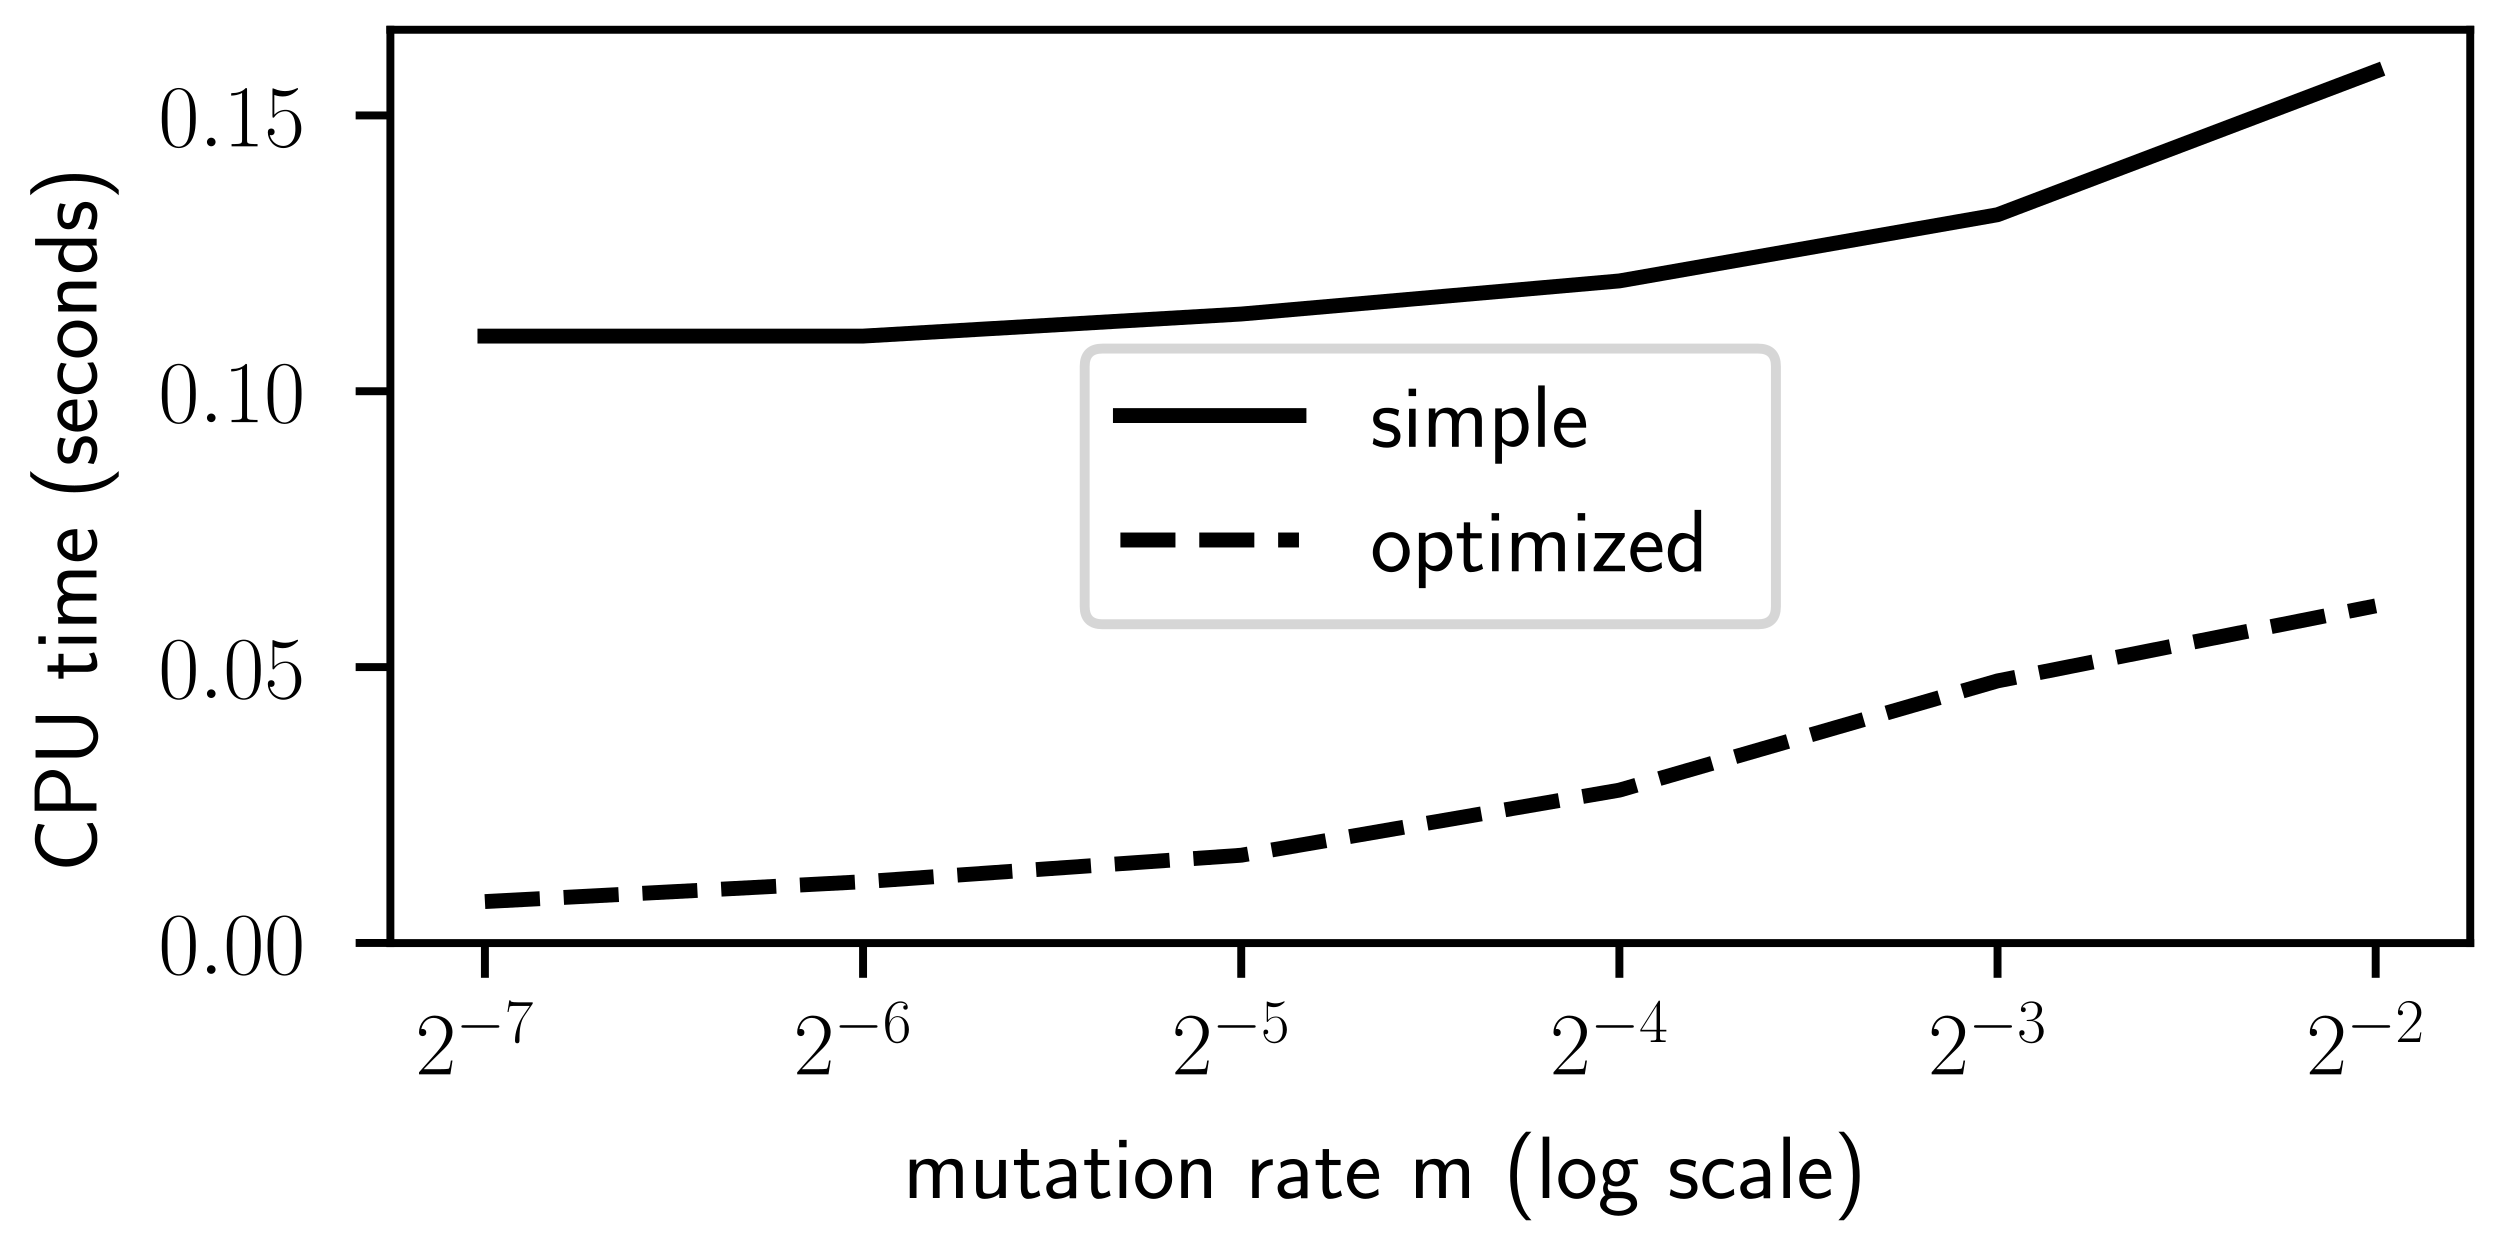
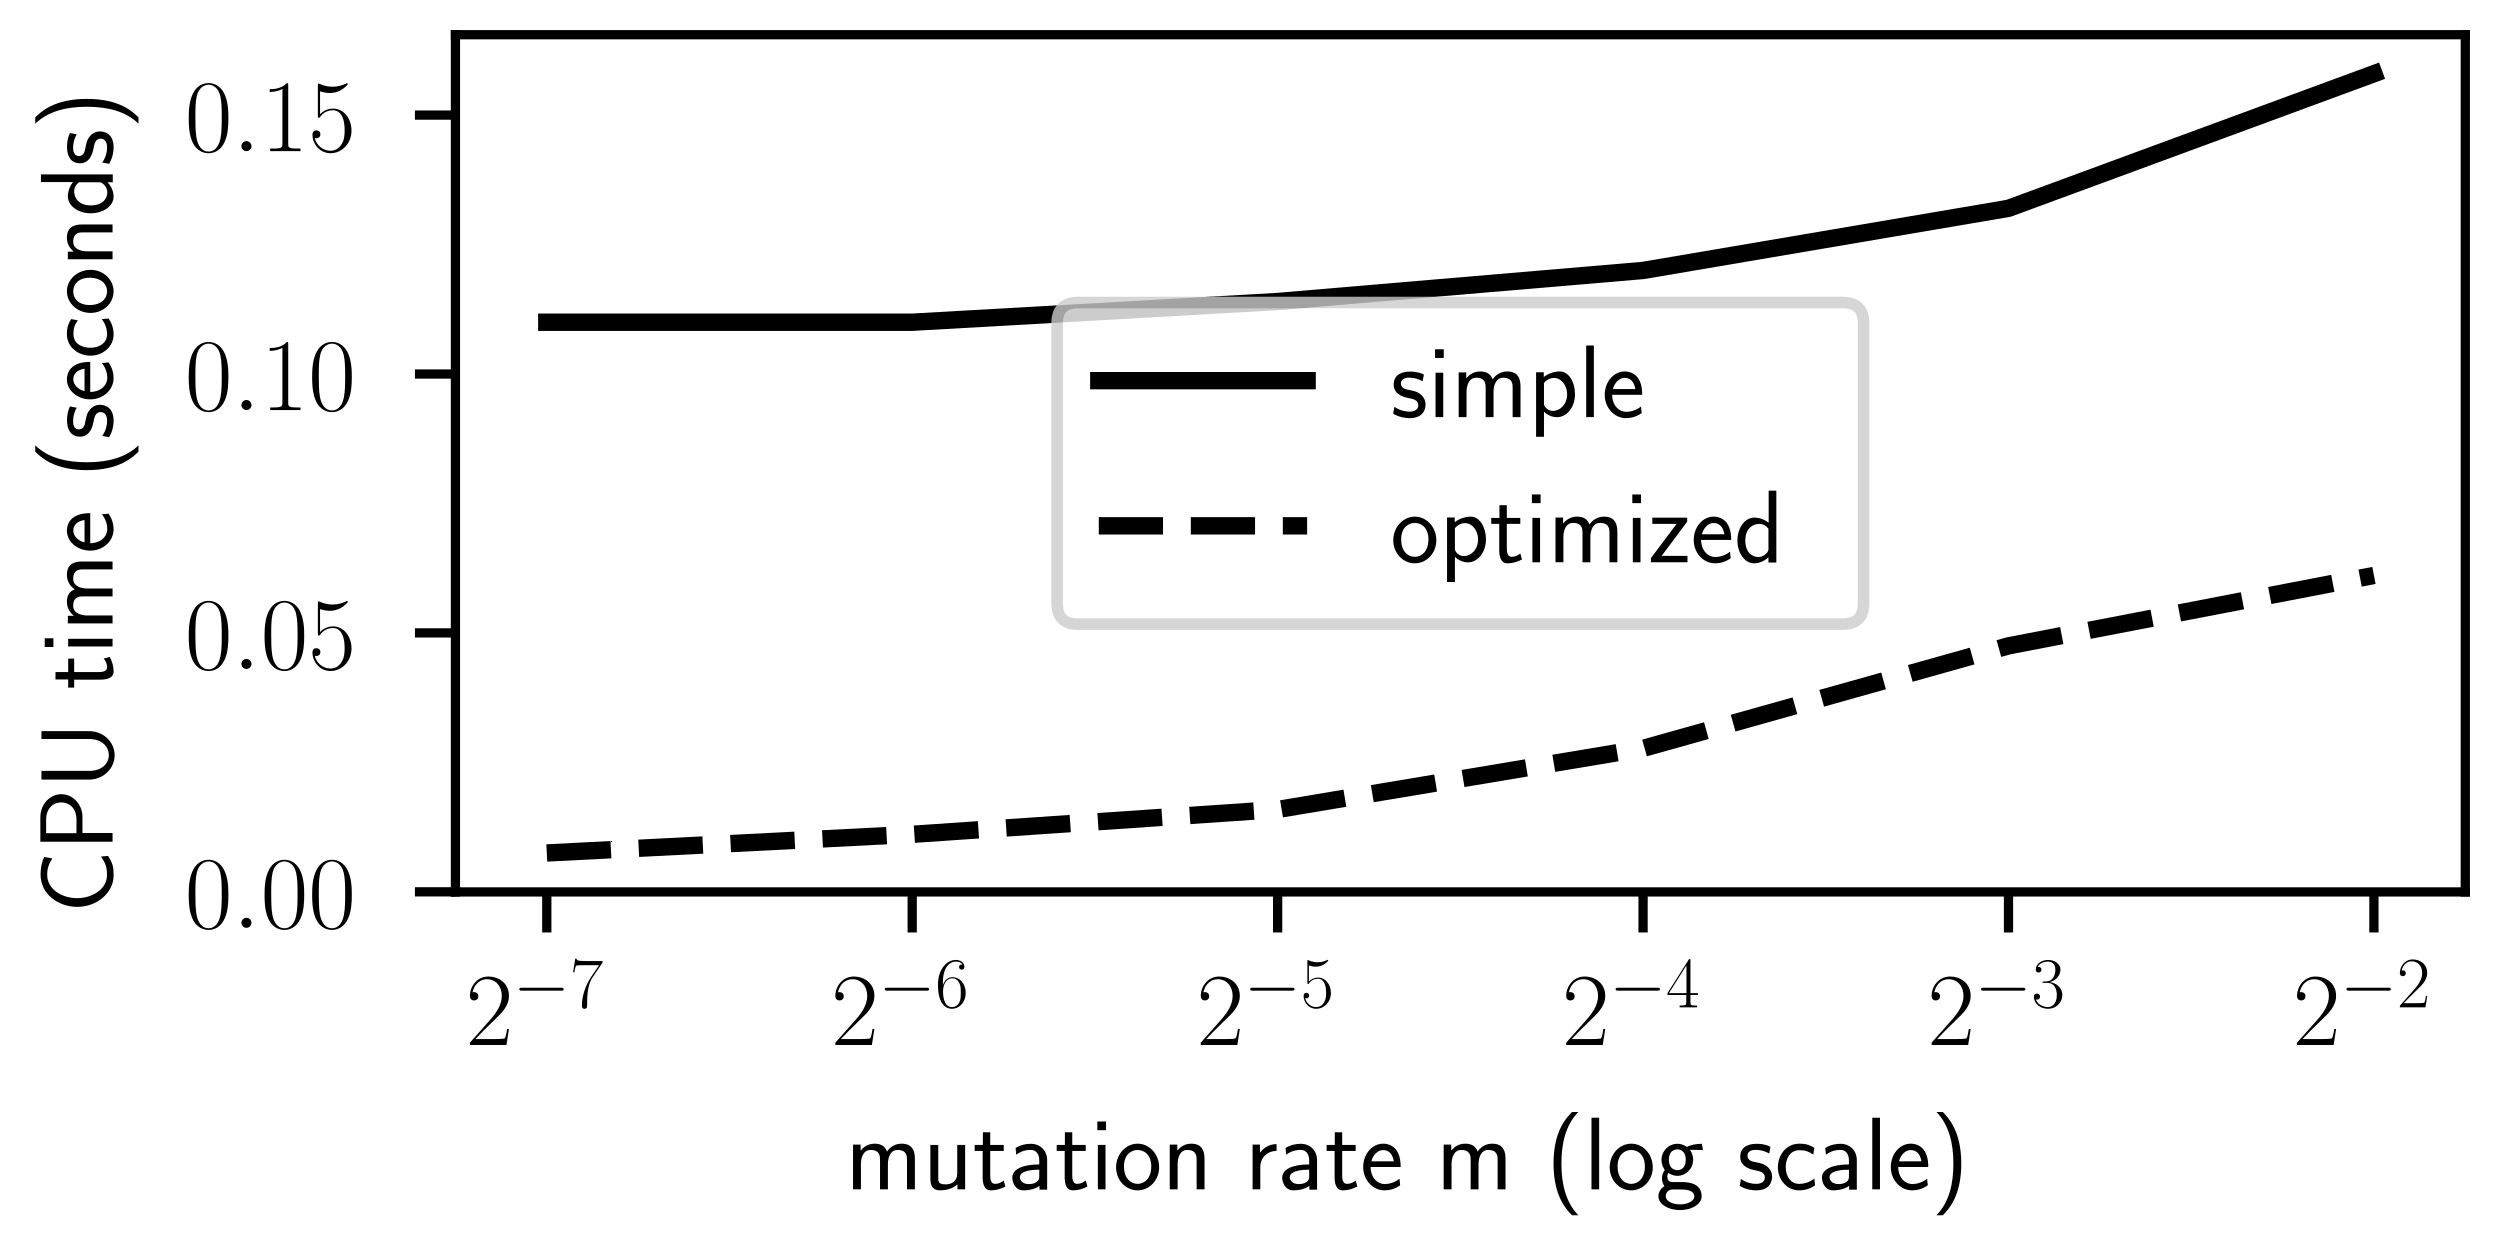
- <svg xmlns="http://www.w3.org/2000/svg" xmlns:xlink="http://www.w3.org/1999/xlink" width="252pt" height="126pt" viewBox="0 0 252 126" version="1.1">
+ <svg xmlns="http://www.w3.org/2000/svg" xmlns:xlink="http://www.w3.org/1999/xlink" width="216pt" height="108pt" viewBox="0 0 216 108" version="1.1">
  <defs>
    <style type="text/css">*{stroke-linejoin: round; stroke-linecap: butt}</style>
  </defs>
  <g id="figure_1">
    <g id="patch_1">
-       <path d="M 0 126  L 252 126  L 252 0  L 0 0  z " style="fill: #ffffff" />
+       <path d="M 0 108  L 216 108  L 216 0  L 0 0  z " style="fill: #ffffff" />
    </g>
    <g id="axes_1">
      <g id="patch_2">
-         <path d="M 39.35 95.063  L 249 95.063  L 249 3  L 39.35 3  z " style="fill: #ffffff" />
+         <path d="M 39.35 77.063  L 213 77.063  L 213 3  L 39.35 3  z " style="fill: #ffffff" />
      </g>
      <g id="matplotlib.axis_1">
        <g id="xtick_1">
          <g id="line2d_1">
            <defs>
-               <path id="mde8492bac4" d="M 0 0  L 0 3.5  " style="stroke: #000000; stroke-width: 0.8" />
-             </defs>
-             <g>
-               <use xlink:href="#mde8492bac4" x="48.879" y="95.063" style="stroke: #000000; stroke-width: 0.8" />
+               <path id="m9dd9627579" d="M 0 0  L 0 3.5  " style="stroke: #000000; stroke-width: 0.8" />
+             </defs>
+             <g>
+               <use xlink:href="#m9dd9627579" x="47.243" y="77.063" style="stroke: #000000; stroke-width: 0.8" />
            </g>
          </g>
          <g id="text_1">
-             <g transform="translate(41.8707 108.2899) scale(0.09 -0.09)">
+             <g transform="translate(40.23434 90.28992) scale(0.09 -0.09)">
              <defs>
                <path id="CMR17-32" d="M 2669 989  L 2554 989  C 2490 536 2438 459 2413 420  C 2381 369 1920 369 1830 369  L 602 369  C 832 619 1280 1072 1824 1597  C 2214 1967 2669 2402 2669 3035  C 2669 3790 2067 4224 1395 4224  C 691 4224 262 3604 262 3030  C 262 2780 448 2748 525 2748  C 589 2748 781 2787 781 3010  C 781 3207 614 3264 525 3264  C 486 3264 448 3258 422 3245  C 544 3790 915 4058 1306 4058  C 1862 4058 2227 3617 2227 3035  C 2227 2479 1901 2000 1536 1584  L 262 146  L 262 0  L 2515 0  L 2669 989  z " transform="scale(0.015625)" />
                <path id="CMSY10-0" d="M 4218 1472  C 4326 1472 4442 1472 4442 1600  C 4442 1728 4326 1728 4218 1728  L 755 1728  C 646 1728 531 1728 531 1600  C 531 1472 646 1472 755 1472  L 4218 1472  z " transform="scale(0.015625)" />
                <path id="CMR17-37" d="M 2886 3941  L 2886 4081  L 1382 4081  C 634 4081 621 4165 595 4288  L 480 4288  L 294 3094  L 410 3094  C 429 3215 474 3540 550 3661  C 589 3712 1062 3712 1171 3712  L 2579 3712  L 1869 2661  C 1395 1954 1069 999 1069 165  C 1069 89 1069 -128 1299 -128  C 1530 -128 1530 89 1530 171  L 1530 465  C 1530 1508 1709 2196 2003 2636  L 2886 3941  z " transform="scale(0.015625)" />
              </defs>
              <use xlink:href="#CMR17-32" transform="scale(0.996264)" />
              <use xlink:href="#CMSY10-0" transform="translate(45.69048 36.15364) scale(0.697382)" />
              <use xlink:href="#CMR17-37" transform="translate(99.93147 36.15364) scale(0.697382)" />
            </g>
          </g>
        </g>
        <g id="xtick_2">
          <g id="line2d_2">
            <g>
-               <use xlink:href="#mde8492bac4" x="86.997" y="95.063" style="stroke: #000000; stroke-width: 0.8" />
+               <use xlink:href="#m9dd9627579" x="78.815" y="77.063" style="stroke: #000000; stroke-width: 0.8" />
            </g>
          </g>
          <g id="text_2">
-             <g transform="translate(79.98893 108.2899) scale(0.09 -0.09)">
+             <g transform="translate(71.80711 90.28992) scale(0.09 -0.09)">
              <defs>
                <path id="CMR17-36" d="M 678 2176  C 678 3690 1395 4032 1811 4032  C 1946 4032 2272 4009 2400 3776  C 2298 3776 2106 3776 2106 3553  C 2106 3381 2246 3323 2336 3323  C 2394 3323 2566 3348 2566 3560  C 2566 3954 2246 4179 1805 4179  C 1043 4179 243 3390 243 1984  C 243 253 966 -128 1478 -128  C 2099 -128 2688 427 2688 1283  C 2688 2081 2170 2662 1517 2662  C 1126 2662 838 2407 678 1960  L 678 2176  z M 1478 25  C 691 25 691 1200 691 1436  C 691 1896 909 2560 1504 2560  C 1613 2560 1926 2560 2138 2120  C 2253 1870 2253 1609 2253 1289  C 2253 944 2253 690 2118 434  C 1978 171 1773 25 1478 25  z " transform="scale(0.015625)" />
              </defs>
              <use xlink:href="#CMR17-32" transform="scale(0.996264)" />
              <use xlink:href="#CMSY10-0" transform="translate(45.69048 36.15364) scale(0.697382)" />
              <use xlink:href="#CMR17-36" transform="translate(99.93147 36.15364) scale(0.697382)" />
            </g>
          </g>
        </g>
        <g id="xtick_3">
          <g id="line2d_3">
            <g>
-               <use xlink:href="#mde8492bac4" x="125.116" y="95.063" style="stroke: #000000; stroke-width: 0.8" />
+               <use xlink:href="#m9dd9627579" x="110.388" y="77.063" style="stroke: #000000; stroke-width: 0.8" />
            </g>
          </g>
          <g id="text_3">
-             <g transform="translate(118.1072 108.2899) scale(0.09 -0.09)">
+             <g transform="translate(103.3799 90.28992) scale(0.09 -0.09)">
              <defs>
                <path id="CMR17-35" d="M 730 3692  C 794 3666 1056 3584 1325 3584  C 1920 3584 2246 3911 2432 4100  C 2432 4157 2432 4192 2394 4192  C 2387 4192 2374 4192 2323 4163  C 2099 4058 1837 3973 1517 3973  C 1325 3973 1037 3999 723 4139  C 653 4171 640 4171 634 4171  C 602 4171 595 4164 595 4037  L 595 2203  C 595 2089 595 2057 659 2057  C 691 2057 704 2070 736 2114  C 941 2401 1222 2522 1542 2522  C 1766 2522 2246 2382 2246 1289  C 2246 1085 2246 715 2054 421  C 1894 159 1645 25 1370 25  C 947 25 518 320 403 814  C 429 807 480 795 506 795  C 589 795 749 840 749 1038  C 749 1210 627 1280 506 1280  C 358 1280 262 1190 262 1011  C 262 454 704 -128 1382 -128  C 2042 -128 2669 440 2669 1264  C 2669 2030 2170 2624 1549 2624  C 1222 2624 947 2503 730 2274  L 730 3692  z " transform="scale(0.015625)" />
              </defs>
              <use xlink:href="#CMR17-32" transform="scale(0.996264)" />
              <use xlink:href="#CMSY10-0" transform="translate(45.69048 36.15364) scale(0.697382)" />
              <use xlink:href="#CMR17-35" transform="translate(99.93147 36.15364) scale(0.697382)" />
            </g>
          </g>
        </g>
        <g id="xtick_4">
          <g id="line2d_4">
            <g>
-               <use xlink:href="#mde8492bac4" x="163.234" y="95.063" style="stroke: #000000; stroke-width: 0.8" />
+               <use xlink:href="#m9dd9627579" x="141.961" y="77.063" style="stroke: #000000; stroke-width: 0.8" />
            </g>
          </g>
          <g id="text_4">
-             <g transform="translate(156.2254 108.2899) scale(0.09 -0.09)">
+             <g transform="translate(134.9527 90.28992) scale(0.09 -0.09)">
              <defs>
                <path id="CMR17-34" d="M 2150 4122  C 2150 4256 2144 4256 2029 4256  L 128 1254  L 128 1088  L 1779 1088  L 1779 457  C 1779 224 1766 160 1318 160  L 1197 160  L 1197 0  C 1402 0 1747 0 1965 0  C 2182 0 2528 0 2733 0  L 2733 160  L 2611 160  C 2163 160 2150 224 2150 457  L 2150 1088  L 2803 1088  L 2803 1254  L 2150 1254  L 2150 4122  z M 1798 3703  L 1798 1254  L 256 1254  L 1798 3703  z " transform="scale(0.015625)" />
              </defs>
              <use xlink:href="#CMR17-32" transform="scale(0.996264)" />
              <use xlink:href="#CMSY10-0" transform="translate(45.69048 36.15364) scale(0.697382)" />
              <use xlink:href="#CMR17-34" transform="translate(99.93147 36.15364) scale(0.697382)" />
            </g>
          </g>
        </g>
        <g id="xtick_5">
          <g id="line2d_5">
            <g>
-               <use xlink:href="#mde8492bac4" x="201.352" y="95.063" style="stroke: #000000; stroke-width: 0.8" />
+               <use xlink:href="#m9dd9627579" x="173.534" y="77.063" style="stroke: #000000; stroke-width: 0.8" />
            </g>
          </g>
          <g id="text_5">
-             <g transform="translate(194.3436 108.2899) scale(0.09 -0.09)">
+             <g transform="translate(166.5254 90.28992) scale(0.09 -0.09)">
              <defs>
                <path id="CMR17-33" d="M 1414 2157  C 1984 2157 2234 1662 2234 1090  C 2234 320 1824 25 1453 25  C 1114 25 563 194 390 693  C 422 680 454 680 486 680  C 640 680 755 782 755 948  C 755 1133 614 1216 486 1216  C 378 1216 211 1165 211 926  C 211 335 787 -128 1466 -128  C 2176 -128 2720 430 2720 1085  C 2720 1707 2208 2157 1600 2227  C 2086 2328 2554 2756 2554 3329  C 2554 3820 2048 4179 1472 4179  C 890 4179 378 3829 378 3329  C 378 3110 544 3072 627 3072  C 762 3072 877 3155 877 3321  C 877 3486 762 3569 627 3569  C 602 3569 570 3569 544 3557  C 730 3959 1235 4032 1459 4032  C 1683 4032 2106 3925 2106 3320  C 2106 3143 2080 2828 1862 2550  C 1670 2304 1453 2304 1242 2284  C 1210 2284 1062 2269 1037 2269  C 992 2263 966 2257 966 2208  C 966 2163 973 2157 1101 2157  L 1414 2157  z " transform="scale(0.015625)" />
              </defs>
              <use xlink:href="#CMR17-32" transform="scale(0.996264)" />
              <use xlink:href="#CMSY10-0" transform="translate(45.69048 36.15364) scale(0.697382)" />
              <use xlink:href="#CMR17-33" transform="translate(99.93147 36.15364) scale(0.697382)" />
            </g>
          </g>
        </g>
        <g id="xtick_6">
          <g id="line2d_6">
            <g>
-               <use xlink:href="#mde8492bac4" x="239.47" y="95.063" style="stroke: #000000; stroke-width: 0.8" />
+               <use xlink:href="#m9dd9627579" x="205.107" y="77.063" style="stroke: #000000; stroke-width: 0.8" />
            </g>
          </g>
          <g id="text_6">
-             <g transform="translate(232.4618 108.2899) scale(0.09 -0.09)">
+             <g transform="translate(198.0982 90.28992) scale(0.09 -0.09)">
              <use xlink:href="#CMR17-32" transform="scale(0.996264)" />
              <use xlink:href="#CMSY10-0" transform="translate(45.69048 36.15364) scale(0.697382)" />
              <use xlink:href="#CMR17-32" transform="translate(99.93147 36.15364) scale(0.697382)" />
            </g>
          </g>
        </g>
        <g id="text_7">
-           <g transform="translate(91.0389 120.7582) scale(0.09 -0.09)">
+           <g transform="translate(73.0389 102.7582) scale(0.09 -0.09)">
            <defs>
              <path id="CMSS17-6d" d="M 4288 1877  C 4288 2308 4179 2816 3462 2816  C 2982 2816 2694 2516 2566 2331  C 2451 2670 2182 2816 1798 2816  C 1363 2816 1088 2568 941 2389  L 941 2758  L 474 2758  L 474 0  L 960 0  L 960 1559  C 960 1939 1101 2428 1555 2428  C 2138 2428 2138 2016 2138 1829  L 2138 0  L 2624 0  L 2624 1559  C 2624 1939 2765 2428 3219 2428  C 3802 2428 3802 2016 3802 1829  L 3802 0  L 4288 0  L 4288 1877  z " transform="scale(0.015625)" />
              <path id="CMSS17-75" d="M 2618 2739  L 2131 2739  L 2131 972  C 2131 498 1786 306 1421 306  C 998 306 960 447 960 709  L 960 2739  L 474 2739  L 474 678  C 474 179 646 -64 1088 -64  C 1306 -64 1798 -13 2144 306  L 2144 0  L 2618 0  L 2618 2739  z " transform="scale(0.015625)" />
              <path id="CMSS17-74" d="M 1069 2368  L 1901 2368  L 1901 2737  L 1069 2737  L 1069 3520  L 614 3520  L 614 2737  L 109 2737  L 109 2368  L 602 2368  L 602 749  C 602 384 685 -64 1107 -64  C 1427 -64 1722 25 2003 172  L 1901 548  C 1747 414 1562 337 1363 337  C 1082 337 1069 696 1069 856  L 1069 2368  z " transform="scale(0.015625)" />
              <path id="CMSS17-61" d="M 2406 1791  C 2406 2392 1978 2808 1402 2808  C 1120 2808 813 2757 461 2553  L 499 2135  C 659 2248 934 2432 1395 2432  C 1722 2432 1920 2180 1920 1782  L 1920 1536  C 896 1536 256 1238 256 726  C 256 461 416 -64 947 -64  C 1043 -64 1562 -64 1933 217  L 1933 -19  L 2406 -19  L 2406 1791  z M 1920 816  C 1920 701 1920 548 1728 434  C 1562 325 1350 325 1261 325  C 941 325 723 511 723 744  C 723 1211 1722 1211 1920 1211  L 1920 816  z " transform="scale(0.015625)" />
              <path id="CMSS17-69" d="M 979 4183  L 442 4183  L 442 3648  L 979 3648  L 979 4183  z M 947 2739  L 474 2739  L 474 0  L 947 0  L 947 2739  z " transform="scale(0.015625)" />
              <path id="CMSS17-6f" d="M 2829 1356  C 2829 2176 2221 2816 1504 2816  C 768 2816 173 2157 173 1356  C 173 544 787 -64 1498 -64  C 2227 -64 2829 563 2829 1356  z M 1504 337  C 1050 337 659 709 659 1408  C 659 2151 1114 2427 1498 2427  C 1914 2427 2342 2126 2342 1408  C 2342 683 1926 337 1504 337  z " transform="scale(0.015625)" />
              <path id="CMSS17-6e" d="M 2618 1877  C 2618 2283 2522 2816 1798 2816  C 1389 2816 1120 2606 941 2389  L 941 2758  L 474 2758  L 474 0  L 960 0  L 960 1559  C 960 1964 1114 2428 1549 2428  C 2112 2428 2131 2048 2131 1829  L 2131 0  L 2618 0  L 2618 1877  z " transform="scale(0.015625)" />
              <path id="CMSS17-72" d="M 954 1363  C 954 1965 1395 2368 1958 2368  L 1958 2789  C 1549 2789 1165 2585 934 2253  L 934 2758  L 480 2758  L 480 0  L 954 0  L 954 1363  z " transform="scale(0.015625)" />
              <path id="CMSS17-65" d="M 2502 1377  C 2502 1590 2490 2003 2285 2345  C 2061 2713 1696 2816 1421 2816  C 755 2816 192 2188 192 1375  C 192 582 774 -64 1510 -64  C 1798 -64 2150 19 2470 248  C 2470 274 2458 414 2451 420  C 2451 433 2432 630 2432 656  C 2125 407 1773 325 1517 325  C 1107 325 666 667 646 1377  L 2502 1377  z M 698 1728  C 781 2084 1062 2421 1421 2421  C 1517 2421 1965 2421 2080 1728  L 698 1728  z " transform="scale(0.015625)" />
              <path id="CMSS17-28" d="M 1613 4768  C 1267 4417 474 3601 474 1588  C 474 -433 1267 -1243 1613 -1600  L 2003 -1600  C 1216 -784 960 357 960 1581  C 960 2798 1203 3946 2003 4768  L 1613 4768  z " transform="scale(0.015625)" />
              <path id="CMSS17-6c" d="M 947 4416  L 474 4416  L 474 0  L 947 0  L 947 4416  z " transform="scale(0.015625)" />
              <path id="CMSS17-67" d="M 2848 2808  C 2483 2808 2170 2738 1914 2617  C 1702 2777 1485 2808 1338 2808  C 781 2808 358 2349 358 1814  C 358 1468 550 1207 563 1195  C 448 1035 384 863 384 672  C 384 448 474 289 544 200  C 211 -3 166 -314 166 -435  C 166 -898 749 -1280 1498 -1280  C 2253 -1280 2835 -898 2835 -428  C 2835 448 1856 448 1587 448  L 1069 448  C 973 448 717 448 717 791  C 717 921 774 1004 781 1010  C 877 940 1075 832 1338 832  C 1869 832 2310 1278 2310 1827  C 2310 2132 2170 2355 2112 2432  L 2131 2432  C 2150 2432 2419 2432 2515 2432  C 2720 2432 2739 2429 2918 2419  L 2848 2808  z M 1338 1182  C 1120 1182 813 1315 813 1823  C 813 2375 1165 2464 1331 2464  C 1549 2464 1856 2331 1856 1823  C 1856 1271 1504 1182 1338 1182  z M 1581 -10  C 1734 -10 2381 -10 2381 -442  C 2381 -714 1984 -929 1504 -929  C 1018 -929 621 -720 621 -435  C 621 -403 621 -10 1062 -10  L 1581 -10  z " transform="scale(0.015625)" />
              <path id="CMSS17-73" d="M 2061 2627  C 1683 2807 1389 2807 1197 2807  C 742 2807 198 2648 198 2003  C 198 1359 902 1218 1094 1179  C 1389 1122 1715 1058 1715 740  C 1715 337 1254 337 1171 337  C 915 337 563 407 243 638  L 166 210  C 531 0 883 -64 1178 -64  C 1965 -64 2163 416 2163 781  C 2163 1094 1984 1305 1862 1401  C 1651 1568 1574 1587 1050 1696  C 960 1709 646 1779 646 2066  C 646 2432 1050 2432 1139 2432  C 1555 2432 1811 2303 1984 2208  L 2061 2627  z " transform="scale(0.015625)" />
              <path id="CMSS17-63" d="M 2464 2541  C 2464 2585 2170 2714 2093 2739  C 1882 2816 1613 2816 1542 2816  C 710 2816 211 2093 211 1363  C 211 595 768 -64 1517 -64  C 1946 -64 2253 76 2502 242  L 2464 664  C 2189 453 1869 337 1523 337  C 1024 337 698 774 698 1369  C 698 1831 909 2414 1549 2414  C 1901 2414 2099 2343 2394 2145  L 2464 2541  z " transform="scale(0.015625)" />
              <path id="CMSS17-29" d="M 723 -1600  C 1069 -1249 1862 -433 1862 1581  C 1862 3601 1069 4411 723 4768  L 333 4768  C 1120 3952 1376 2811 1376 1588  C 1376 370 1133 -778 333 -1600  L 723 -1600  z " transform="scale(0.015625)" />
            </defs>
            <use xlink:href="#CMSS17-6d" transform="scale(0.996264)" />
            <use xlink:href="#CMSS17-75" transform="translate(74.22925 0) scale(0.996264)" />
            <use xlink:href="#CMSS17-74" transform="translate(122.4342 0) scale(0.996264)" />
            <use xlink:href="#CMSS17-61" transform="translate(156.2658 0) scale(0.996264)" />
            <use xlink:href="#CMSS17-74" transform="translate(201.1877 0) scale(0.996264)" />
            <use xlink:href="#CMSS17-69" transform="translate(235.0193 0) scale(0.996264)" />
            <use xlink:href="#CMSS17-6f" transform="translate(257.2 0) scale(0.996264)" />
            <use xlink:href="#CMSS17-6e" transform="translate(304.0436 0) scale(0.996264)" />
            <use xlink:href="#CMSS17-72" transform="translate(383.4777 0) scale(0.996264)" />
            <use xlink:href="#CMSS17-61" transform="translate(415.3874 0) scale(0.996264)" />
            <use xlink:href="#CMSS17-74" transform="translate(460.3093 0) scale(0.996264)" />
            <use xlink:href="#CMSS17-65" transform="translate(494.1409 0) scale(0.996264)" />
            <use xlink:href="#CMSS17-6d" transform="translate(567.0088 0) scale(0.996264)" />
            <use xlink:href="#CMSS17-28" transform="translate(672.4672 0) scale(0.996264)" />
            <use xlink:href="#CMSS17-6c" transform="translate(708.9011 0) scale(0.996264)" />
            <use xlink:href="#CMSS17-6f" transform="translate(731.0819 0) scale(0.996264)" />
            <use xlink:href="#CMSS17-67" transform="translate(777.9255 0) scale(0.996264)" />
            <use xlink:href="#CMSS17-73" transform="translate(855.9982 0) scale(0.996264)" />
            <use xlink:href="#CMSS17-63" transform="translate(891.9118 0) scale(0.996264)" />
            <use xlink:href="#CMSS17-61" transform="translate(933.5506 0) scale(0.996264)" />
            <use xlink:href="#CMSS17-6c" transform="translate(978.4725 0) scale(0.996264)" />
            <use xlink:href="#CMSS17-65" transform="translate(1000.653 0) scale(0.996264)" />
            <use xlink:href="#CMSS17-29" transform="translate(1042.292 0) scale(0.996264)" />
          </g>
        </g>
      </g>
      <g id="matplotlib.axis_2">
        <g id="ytick_1">
          <g id="line2d_7">
            <defs>
-               <path id="m6bac78e3ed" d="M 0 0  L -3.5 0  " style="stroke: #000000; stroke-width: 0.8" />
-             </defs>
-             <g>
-               <use xlink:href="#m6bac78e3ed" x="39.35" y="95.049" style="stroke: #000000; stroke-width: 0.8" />
+               <path id="md78d1aad63" d="M 0 0  L -3.5 0  " style="stroke: #000000; stroke-width: 0.8" />
+             </defs>
+             <g>
+               <use xlink:href="#md78d1aad63" x="39.35" y="77.052" style="stroke: #000000; stroke-width: 0.8" />
            </g>
          </g>
          <g id="text_8">
-             <g transform="translate(15.96662 98.16269) scale(0.09 -0.09)">
+             <g transform="translate(15.96662 80.16541) scale(0.09 -0.09)">
              <defs>
                <path id="CMR17-30" d="M 2688 2025  C 2688 2416 2682 3080 2413 3591  C 2176 4039 1798 4198 1466 4198  C 1158 4198 768 4058 525 3597  C 269 3118 243 2524 243 2025  C 243 1661 250 1106 448 619  C 723 -39 1216 -128 1466 -128  C 1760 -128 2208 -7 2470 600  C 2662 1042 2688 1559 2688 2025  z M 1466 -26  C 1056 -26 813 325 723 812  C 653 1188 653 1738 653 2096  C 653 2588 653 2997 736 3387  C 858 3929 1216 4096 1466 4096  C 1728 4096 2067 3923 2189 3400  C 2272 3036 2278 2607 2278 2096  C 2278 1680 2278 1169 2202 792  C 2067 95 1690 -26 1466 -26  z " transform="scale(0.015625)" />
                <path id="CMMI12-3a" d="M 1178 307  C 1178 492 1024 619 870 619  C 685 619 557 466 557 313  C 557 128 710 0 864 0  C 1050 0 1178 153 1178 307  z " transform="scale(0.015625)" />
              </defs>
              <use xlink:href="#CMR17-30" transform="scale(0.996264)" />
              <use xlink:href="#CMMI12-3a" transform="translate(45.69048 0) scale(0.996264)" />
              <use xlink:href="#CMR17-30" transform="translate(72.78765 0) scale(0.996264)" />
              <use xlink:href="#CMR17-30" transform="translate(118.4781 0) scale(0.996264)" />
            </g>
          </g>
        </g>
        <g id="ytick_2">
          <g id="line2d_8">
            <g>
-               <use xlink:href="#m6bac78e3ed" x="39.35" y="67.244" style="stroke: #000000; stroke-width: 0.8" />
+               <use xlink:href="#md78d1aad63" x="39.35" y="54.683" style="stroke: #000000; stroke-width: 0.8" />
            </g>
          </g>
          <g id="text_9">
-             <g transform="translate(15.96662 70.35749) scale(0.09 -0.09)">
+             <g transform="translate(15.96662 57.79663) scale(0.09 -0.09)">
              <use xlink:href="#CMR17-30" transform="scale(0.996264)" />
              <use xlink:href="#CMMI12-3a" transform="translate(45.69048 0) scale(0.996264)" />
              <use xlink:href="#CMR17-30" transform="translate(72.78765 0) scale(0.996264)" />
              <use xlink:href="#CMR17-35" transform="translate(118.4781 0) scale(0.996264)" />
            </g>
          </g>
        </g>
        <g id="ytick_3">
          <g id="line2d_9">
            <g>
-               <use xlink:href="#m6bac78e3ed" x="39.35" y="39.439" style="stroke: #000000; stroke-width: 0.8" />
+               <use xlink:href="#md78d1aad63" x="39.35" y="32.315" style="stroke: #000000; stroke-width: 0.8" />
            </g>
          </g>
          <g id="text_10">
-             <g transform="translate(15.96662 42.55228) scale(0.09 -0.09)">
+             <g transform="translate(15.96662 35.42785) scale(0.09 -0.09)">
              <defs>
                <path id="CMR17-31" d="M 1702 4058  C 1702 4192 1696 4192 1606 4192  C 1357 3916 979 3827 621 3827  C 602 3827 570 3827 563 3808  C 557 3795 557 3782 557 3648  C 755 3648 1088 3686 1344 3839  L 1344 461  C 1344 236 1331 160 781 160  L 589 160  L 589 0  C 896 0 1216 0 1523 0  C 1830 0 2150 0 2458 0  L 2458 160  L 2266 160  C 1715 160 1702 230 1702 458  L 1702 4058  z " transform="scale(0.015625)" />
              </defs>
              <use xlink:href="#CMR17-30" transform="scale(0.996264)" />
              <use xlink:href="#CMMI12-3a" transform="translate(45.69048 0) scale(0.996264)" />
              <use xlink:href="#CMR17-31" transform="translate(72.78765 0) scale(0.996264)" />
              <use xlink:href="#CMR17-30" transform="translate(118.4781 0) scale(0.996264)" />
            </g>
          </g>
        </g>
        <g id="ytick_4">
          <g id="line2d_10">
            <g>
-               <use xlink:href="#m6bac78e3ed" x="39.35" y="11.634" style="stroke: #000000; stroke-width: 0.8" />
+               <use xlink:href="#md78d1aad63" x="39.35" y="9.946" style="stroke: #000000; stroke-width: 0.8" />
            </g>
          </g>
          <g id="text_11">
-             <g transform="translate(15.96662 14.74708) scale(0.09 -0.09)">
+             <g transform="translate(15.96662 13.05907) scale(0.09 -0.09)">
              <use xlink:href="#CMR17-30" transform="scale(0.996264)" />
              <use xlink:href="#CMMI12-3a" transform="translate(45.69048 0) scale(0.996264)" />
              <use xlink:href="#CMR17-31" transform="translate(72.78765 0) scale(0.996264)" />
              <use xlink:href="#CMR17-35" transform="translate(118.4781 0) scale(0.996264)" />
            </g>
          </g>
        </g>
        <g id="text_12">
-           <g transform="translate(9.725022 87.91066) rotate(-90) scale(0.09 -0.09)">
+           <g transform="translate(9.725022 78.91066) rotate(-90) scale(0.09 -0.09)">
            <defs>
              <path id="CMSS17-43" d="M 3501 714  C 3072 427 2874 344 2355 344  C 1459 344 934 1303 934 2179  C 934 3112 1472 4032 2381 4032  C 2790 4032 3059 3918 3386 3715  L 3475 4217  C 3168 4370 2778 4440 2387 4440  C 1158 4440 397 3316 397 2179  C 397 927 1299 -64 2323 -64  C 2874 -64 3066 -19 3539 280  L 3501 714  z " transform="scale(0.015625)" />
              <path id="CMSS17-50" d="M 2106 1856  C 2874 1856 3501 2453 3501 3158  C 3501 3850 2899 4453 2067 4453  L 570 4453  L 570 0  L 1107 0  L 1107 1856  L 2106 1856  z M 1926 4096  C 2669 4096 2995 3627 2995 3157  C 2995 2720 2694 2226 1926 2226  L 1094 2226  L 1094 4096  L 1926 4096  z " transform="scale(0.015625)" />
              <path id="CMSS17-55" d="M 3552 4384  L 3066 4384  L 3066 1449  C 3066 604 2547 229 2074 229  C 1587 229 1101 623 1101 1443  L 1101 4384  L 563 4384  L 563 1454  C 563 539 1274 -128 2067 -128  C 2861 -128 3552 539 3552 1454  L 3552 4384  z " transform="scale(0.015625)" />
              <path id="CMSS17-64" d="M 2611 4416  L 2138 4416  L 2138 2438  C 1939 2603 1613 2756 1254 2756  C 672 2756 211 2131 211 1347  C 211 562 666 -64 1235 -64  C 1677 -64 1971 172 2125 306  L 2125 -13  L 2611 -13  L 2611 4416  z M 2125 836  C 2125 747 2125 653 1926 482  C 1798 375 1645 325 1498 325  C 1152 325 698 576 698 1340  C 698 2134 1210 2368 1562 2368  C 1798 2368 1990 2254 2125 2065  L 2125 836  z " transform="scale(0.015625)" />
            </defs>
            <use xlink:href="#CMSS17-43" transform="scale(0.996264)" />
            <use xlink:href="#CMSS17-50" transform="translate(59.85577 0) scale(0.996264)" />
            <use xlink:href="#CMSS17-55" transform="translate(119.5914 0) scale(0.996264)" />
            <use xlink:href="#CMSS17-74" transform="translate(214.9602 0) scale(0.996264)" />
            <use xlink:href="#CMSS17-69" transform="translate(248.7918 0) scale(0.996264)" />
            <use xlink:href="#CMSS17-6d" transform="translate(270.9725 0) scale(0.996264)" />
            <use xlink:href="#CMSS17-65" transform="translate(345.2018 0) scale(0.996264)" />
            <use xlink:href="#CMSS17-28" transform="translate(418.0697 0) scale(0.996264)" />
            <use xlink:href="#CMSS17-73" transform="translate(454.5036 0) scale(0.996264)" />
            <use xlink:href="#CMSS17-65" transform="translate(490.4171 0) scale(0.996264)" />
            <use xlink:href="#CMSS17-63" transform="translate(532.056 0) scale(0.996264)" />
            <use xlink:href="#CMSS17-6f" transform="translate(573.6948 0) scale(0.996264)" />
            <use xlink:href="#CMSS17-6e" transform="translate(620.5384 0) scale(0.996264)" />
            <use xlink:href="#CMSS17-64" transform="translate(668.7434 0) scale(0.996264)" />
            <use xlink:href="#CMSS17-73" transform="translate(716.9483 0) scale(0.996264)" />
            <use xlink:href="#CMSS17-29" transform="translate(752.8618 0) scale(0.996264)" />
          </g>
        </g>
      </g>
      <g id="line2d_11">
-         <path d="M 48.879 33.878  L 86.997 33.878  L 125.116 31.654  L 163.234 28.317  L 201.352 21.644  L 239.47 7.185  " clip-path="url(#pbf8308d027)" style="fill: none; stroke: #000000; stroke-width: 1.5; stroke-linecap: square" />
+         <path d="M 47.243 27.841  L 78.815 27.841  L 110.388 26.051  L 141.961 23.367  L 173.534 17.999  L 205.107 6.367  " clip-path="url(#p3d62df289b)" style="fill: none; stroke: #000000; stroke-width: 1.5; stroke-linecap: square" />
      </g>
      <g id="line2d_12">
-         <path d="M 48.879 90.879  L 86.997 88.877  L 125.116 86.207  L 163.234 79.645  L 201.352 68.634  L 239.47 61.071  " clip-path="url(#pbf8308d027)" style="fill: none; stroke-dasharray: 5.55,2.4; stroke-dashoffset: 0; stroke: #000000; stroke-width: 1.5" />
+         <path d="M 47.243 73.697  L 78.815 72.086  L 110.388 69.939  L 141.961 64.66  L 173.534 55.802  L 205.107 49.717  " clip-path="url(#p3d62df289b)" style="fill: none; stroke-dasharray: 5.55,2.4; stroke-dashoffset: 0; stroke: #000000; stroke-width: 1.5" />
      </g>
      <g id="patch_3">
-         <path d="M 39.35 95.063  L 39.35 3  " style="fill: none; stroke: #000000; stroke-width: 0.8; stroke-linejoin: miter; stroke-linecap: square" />
+         <path d="M 39.35 77.063  L 39.35 3  " style="fill: none; stroke: #000000; stroke-width: 0.8; stroke-linejoin: miter; stroke-linecap: square" />
      </g>
      <g id="patch_4">
-         <path d="M 249 95.063  L 249 3  " style="fill: none; stroke: #000000; stroke-width: 0.8; stroke-linejoin: miter; stroke-linecap: square" />
+         <path d="M 213 77.063  L 213 3  " style="fill: none; stroke: #000000; stroke-width: 0.8; stroke-linejoin: miter; stroke-linecap: square" />
      </g>
      <g id="patch_5">
-         <path d="M 39.35 95.063  L 249 95.063  " style="fill: none; stroke: #000000; stroke-width: 0.8; stroke-linejoin: miter; stroke-linecap: square" />
+         <path d="M 39.35 77.063  L 213 77.063  " style="fill: none; stroke: #000000; stroke-width: 0.8; stroke-linejoin: miter; stroke-linecap: square" />
      </g>
      <g id="patch_6">
-         <path d="M 39.35 3  L 249 3  " style="fill: none; stroke: #000000; stroke-width: 0.8; stroke-linejoin: miter; stroke-linecap: square" />
+         <path d="M 39.35 3  L 213 3  " style="fill: none; stroke: #000000; stroke-width: 0.8; stroke-linejoin: miter; stroke-linecap: square" />
      </g>
      <g id="legend_1">
        <g id="patch_7">
-           <path d="M 111.136 62.925  L 177.213 62.925  Q 179.013 62.925 179.013 61.125  L 179.013 36.938  Q 179.013 35.138 177.213 35.138  L 111.136 35.138  Q 109.336 35.138 109.336 36.938  L 109.336 61.125  Q 109.336 62.925 111.136 62.925  z " style="fill: #ffffff; opacity: 0.8; stroke: #cccccc; stroke-linejoin: miter" />
+           <path d="M 93.136 53.925  L 159.213 53.925  Q 161.013 53.925 161.013 52.125  L 161.013 27.938  Q 161.013 26.138 159.213 26.138  L 93.136 26.138  Q 91.336 26.138 91.336 27.938  L 91.336 52.125  Q 91.336 53.925 93.136 53.925  z " style="fill: #ffffff; opacity: 0.8; stroke: #cccccc; stroke-linejoin: miter" />
        </g>
        <g id="line2d_13">
-           <path d="M 112.936 41.888  L 121.936 41.888  L 130.936 41.888  " style="fill: none; stroke: #000000; stroke-width: 1.5; stroke-linecap: square" />
+           <path d="M 94.936 32.888  L 103.936 32.888  L 112.936 32.888  " style="fill: none; stroke: #000000; stroke-width: 1.5; stroke-linecap: square" />
        </g>
        <g id="text_13">
-           <g transform="translate(138.1364 45.03829) scale(0.09 -0.09)">
+           <g transform="translate(120.1364 36.03829) scale(0.09 -0.09)">
            <defs>
              <path id="CMSS17-70" d="M 966 333  C 1178 129 1466 -5 1773 -5  C 2368 -5 2880 603 2880 1412  C 2880 2159 2496 2816 1946 2816  C 1626 2816 1242 2702 954 2472  L 954 2765  L 480 2765  L 480 -1216  L 966 -1216  L 966 333  z M 966 2100  C 1018 2176 1235 2415 1587 2415  C 2035 2415 2394 1960 2394 1412  C 2394 787 1958 384 1530 384  C 1402 384 1267 415 1139 523  C 966 674 966 768 966 857  L 966 2100  z " transform="scale(0.015625)" />
            </defs>
            <use xlink:href="#CMSS17-73" transform="scale(0.996264)" />
            <use xlink:href="#CMSS17-69" transform="translate(35.91354 0) scale(0.996264)" />
            <use xlink:href="#CMSS17-6d" transform="translate(58.09427 0) scale(0.996264)" />
            <use xlink:href="#CMSS17-70" transform="translate(132.3235 0) scale(0.996264)" />
            <use xlink:href="#CMSS17-6c" transform="translate(180.5285 0) scale(0.996264)" />
            <use xlink:href="#CMSS17-65" transform="translate(202.7092 0) scale(0.996264)" />
          </g>
        </g>
        <g id="line2d_14">
-           <path d="M 112.936 54.432  L 121.936 54.432  L 130.936 54.432  " style="fill: none; stroke-dasharray: 5.55,2.4; stroke-dashoffset: 0; stroke: #000000; stroke-width: 1.5" />
+           <path d="M 94.936 45.432  L 103.936 45.432  L 112.936 45.432  " style="fill: none; stroke-dasharray: 5.55,2.4; stroke-dashoffset: 0; stroke: #000000; stroke-width: 1.5" />
        </g>
        <g id="text_14">
-           <g transform="translate(138.1364 57.58176) scale(0.09 -0.09)">
+           <g transform="translate(120.1364 48.58176) scale(0.09 -0.09)">
            <defs>
              <path id="CMSS17-7a" d="M 2400 2502  L 2400 2750  L 250 2750  L 250 2368  L 1069 2368  C 1146 2368 1222 2368 1299 2368  L 1747 2368  L 166 261  L 166 0  L 2419 0  L 2419 395  L 1549 395  C 1472 395 1395 395 1318 395  L 826 395  L 2400 2502  z " transform="scale(0.015625)" />
            </defs>
            <use xlink:href="#CMSS17-6f" transform="scale(0.996264)" />
            <use xlink:href="#CMSS17-70" transform="translate(46.84362 0) scale(0.996264)" />
            <use xlink:href="#CMSS17-74" transform="translate(95.04857 0) scale(0.996264)" />
            <use xlink:href="#CMSS17-69" transform="translate(128.8801 0) scale(0.996264)" />
            <use xlink:href="#CMSS17-6d" transform="translate(151.0609 0) scale(0.996264)" />
            <use xlink:href="#CMSS17-69" transform="translate(225.2901 0) scale(0.996264)" />
            <use xlink:href="#CMSS17-7a" transform="translate(247.4708 0) scale(0.996264)" />
            <use xlink:href="#CMSS17-65" transform="translate(288.1487 0) scale(0.996264)" />
            <use xlink:href="#CMSS17-64" transform="translate(329.7875 0) scale(0.996264)" />
          </g>
        </g>
      </g>
    </g>
  </g>
  <defs>
-     <clipPath id="pbf8308d027">
-       <rect x="39.35" y="3" width="209.65" height="92.063" />
+     <clipPath id="p3d62df289b">
+       <rect x="39.35" y="3" width="173.65" height="74.063" />
    </clipPath>
  </defs>
</svg>
